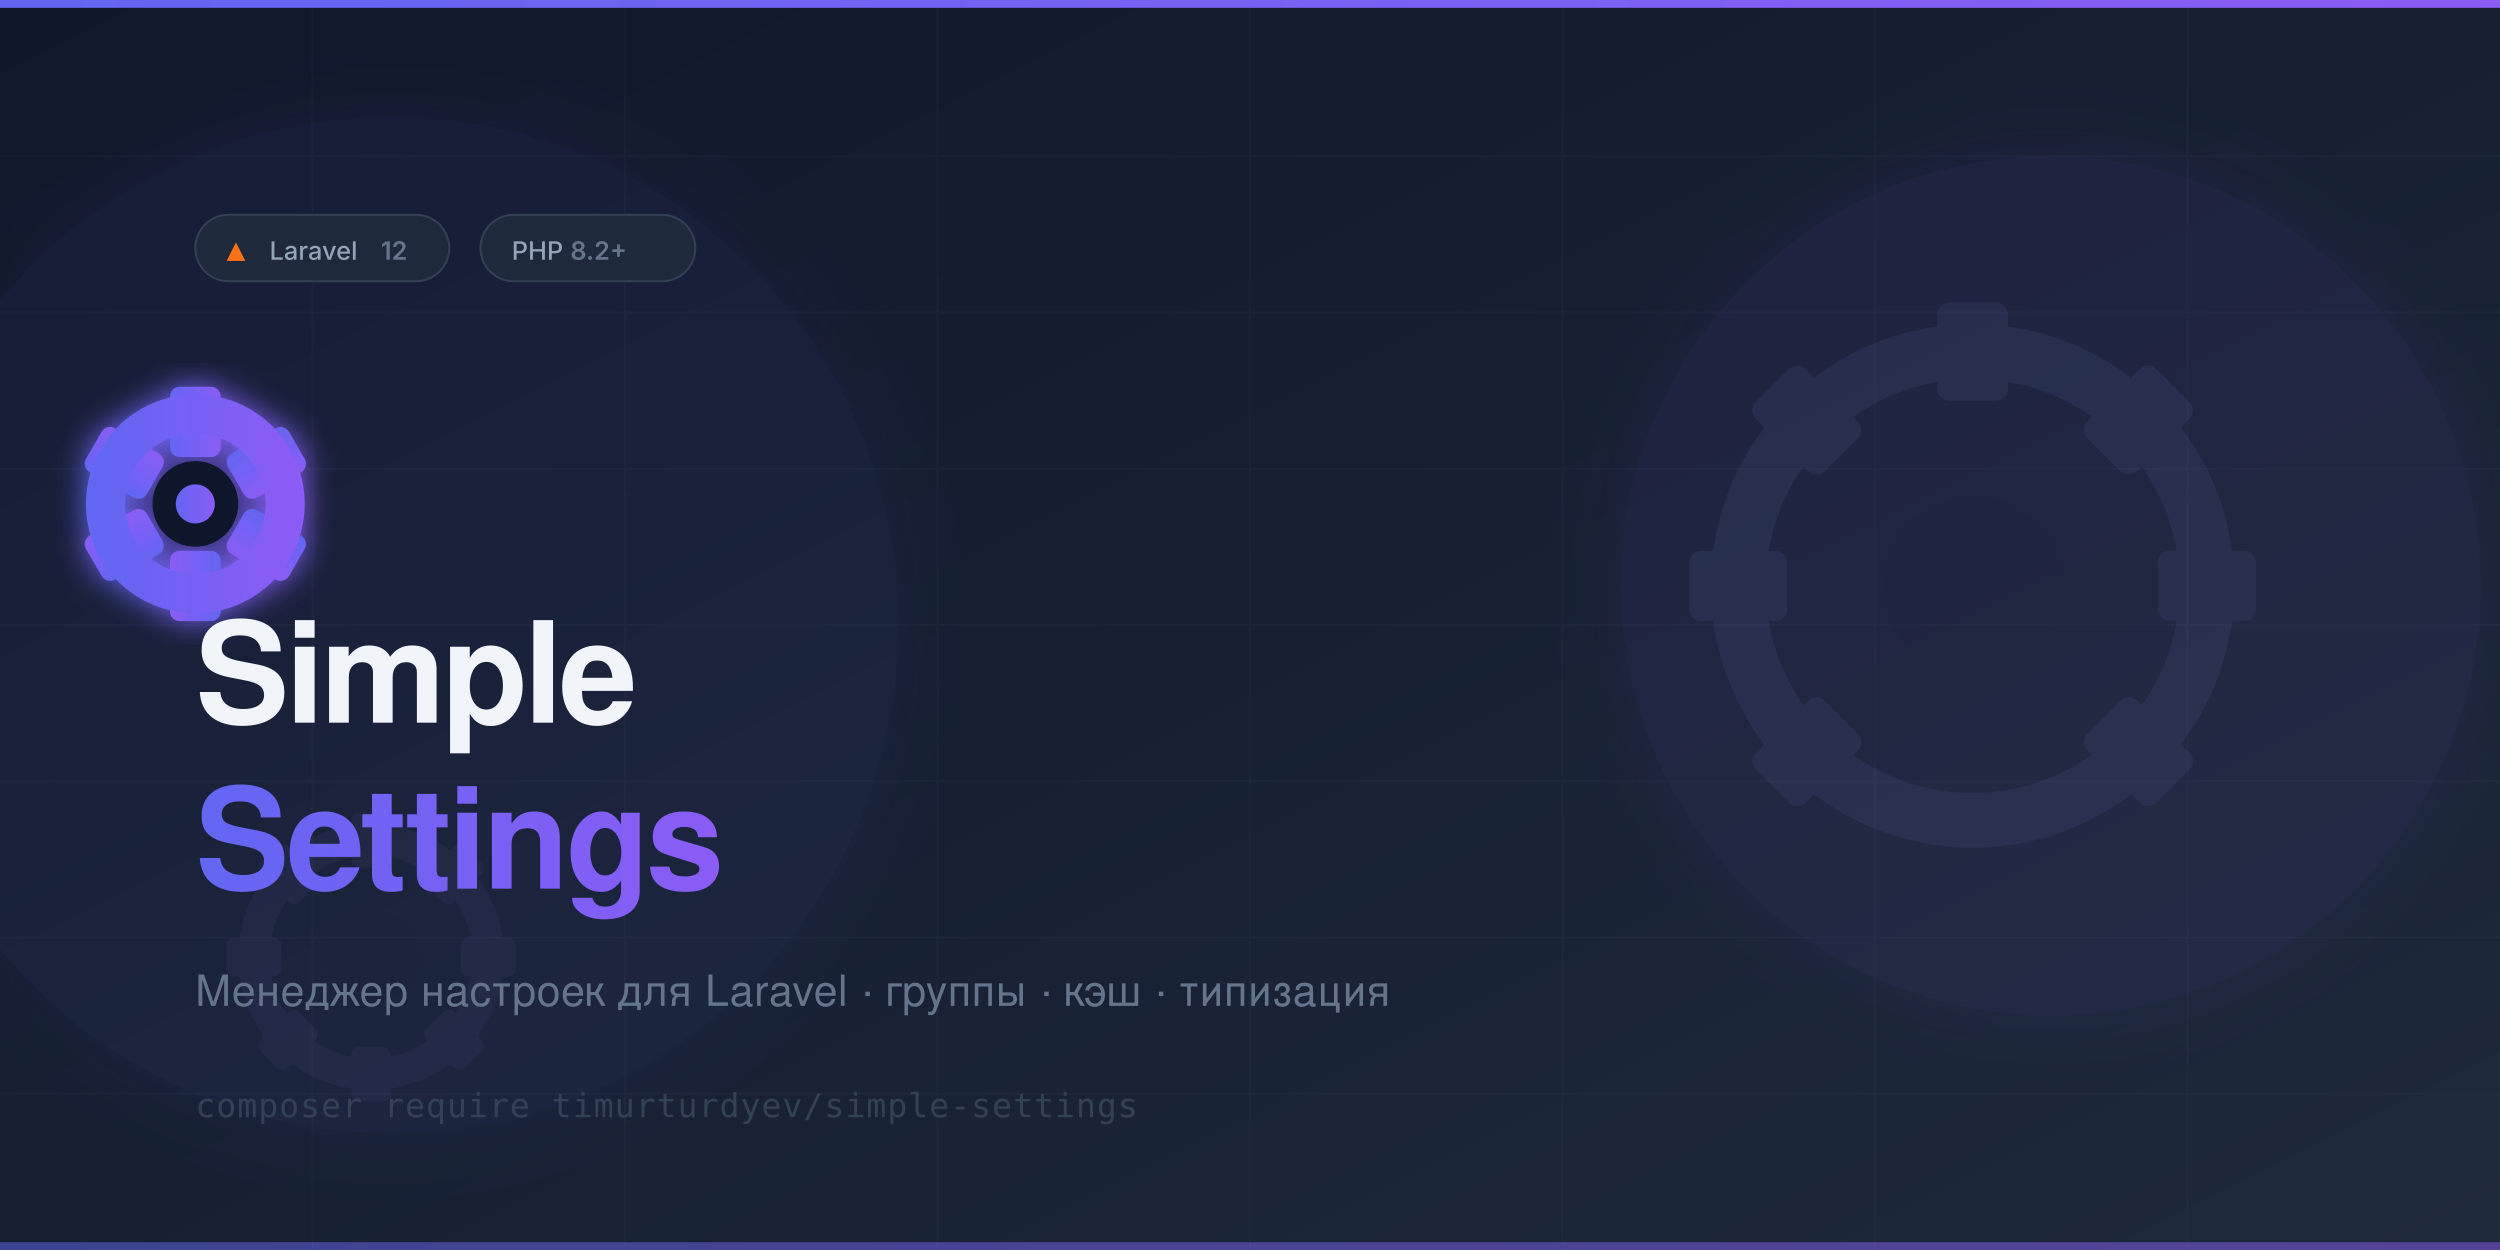
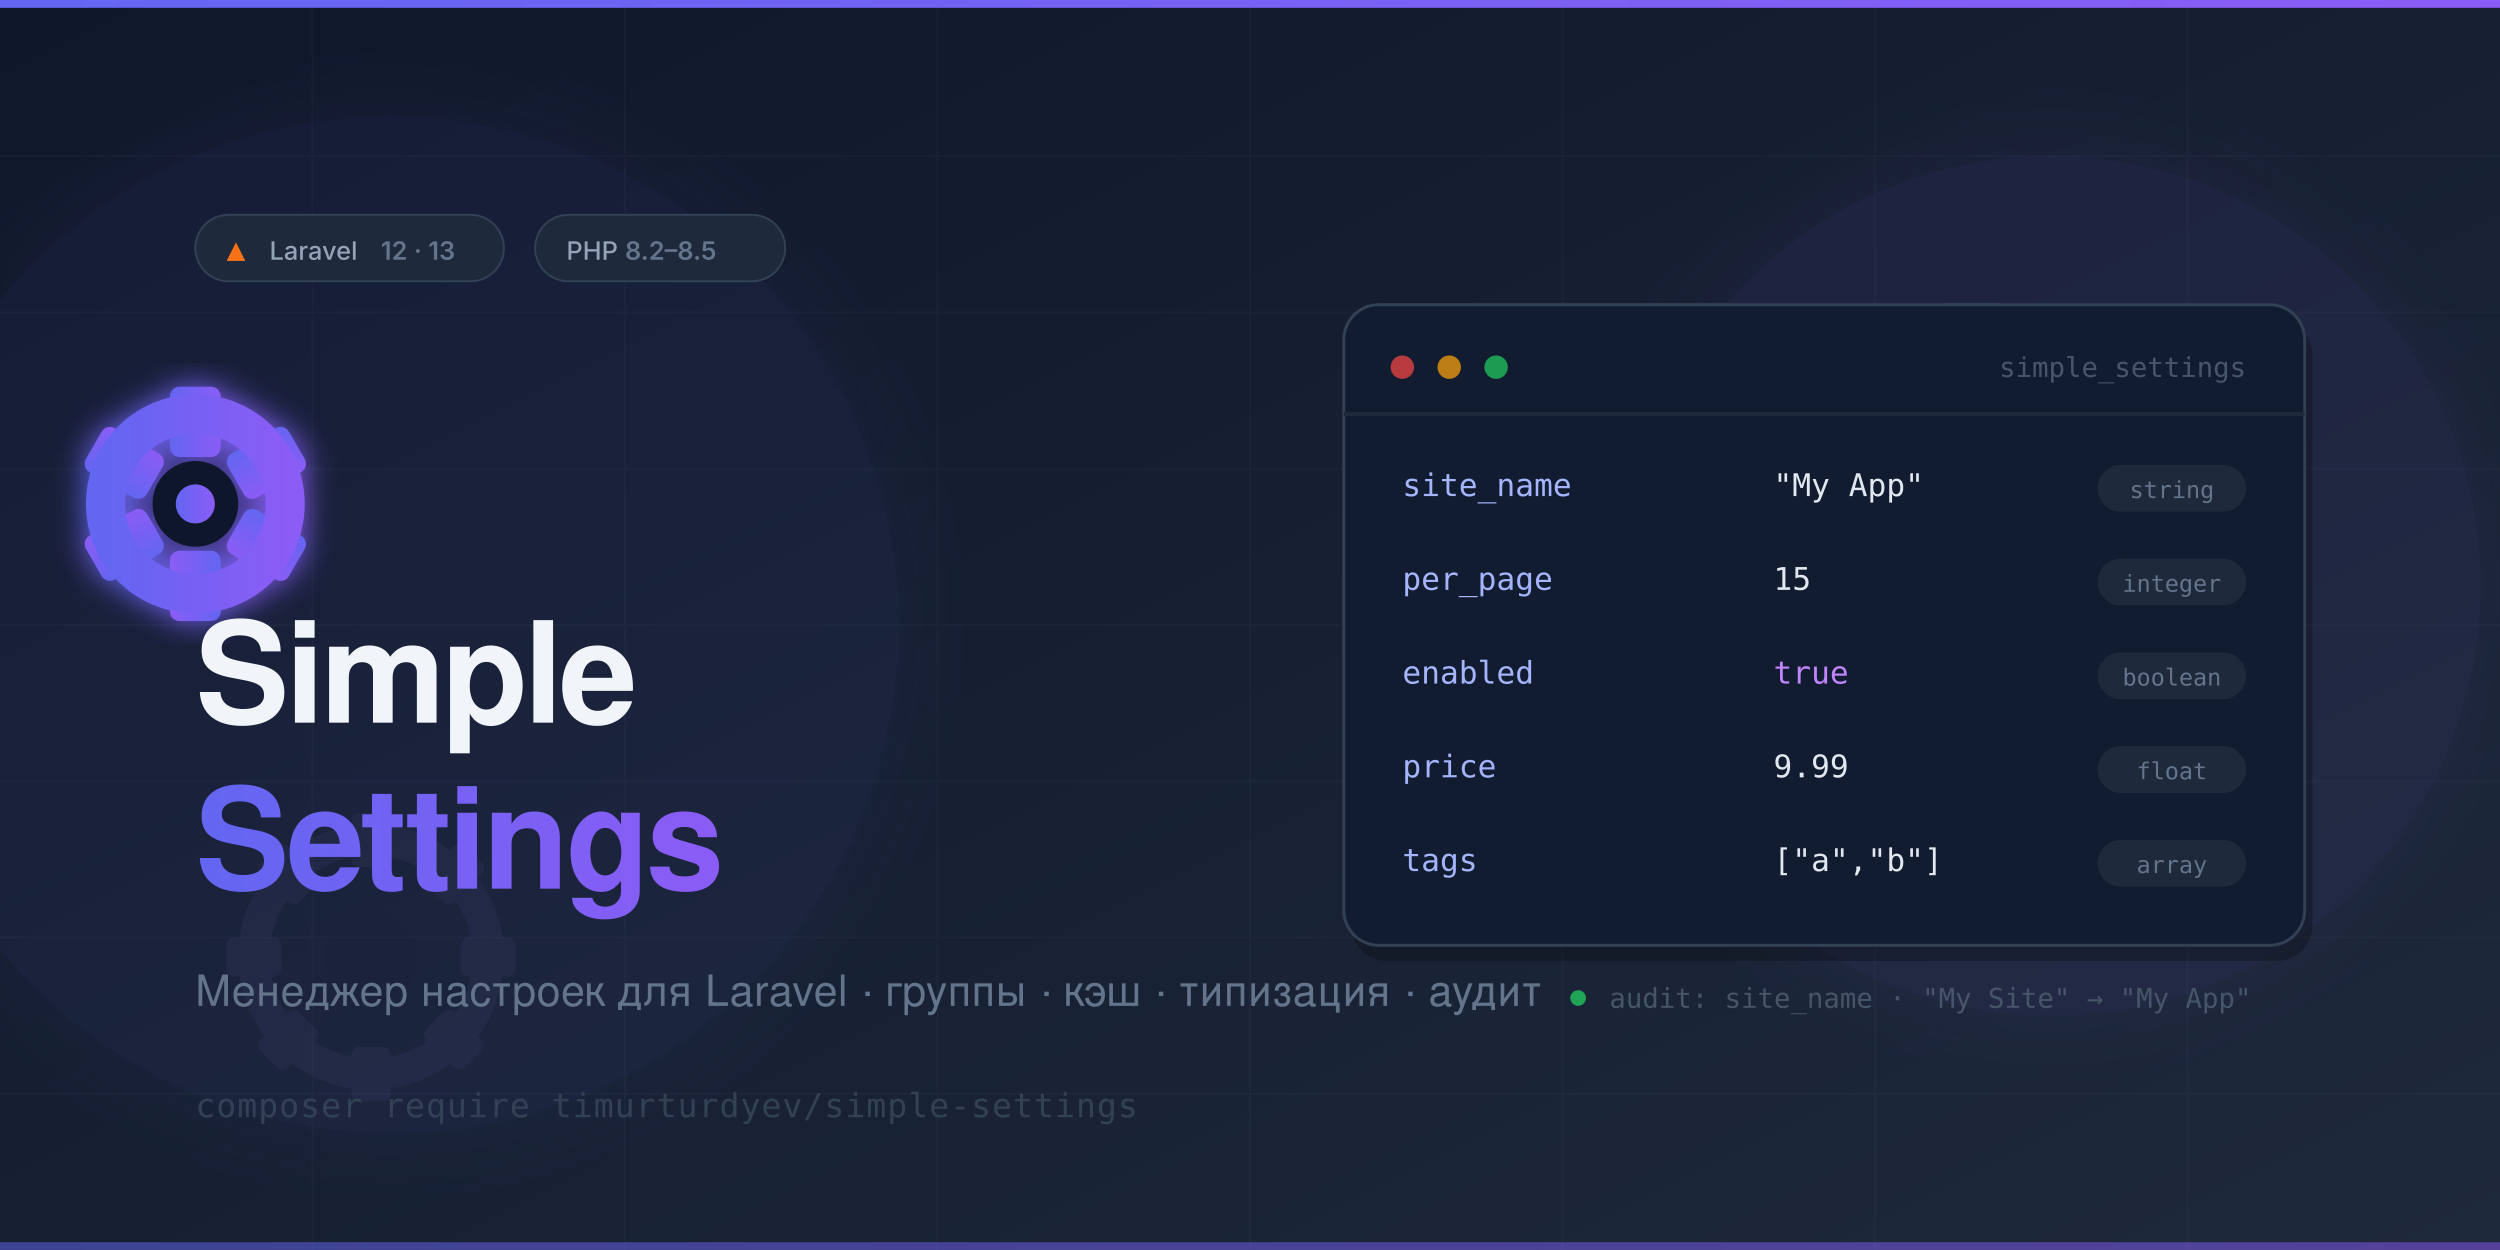
<svg xmlns="http://www.w3.org/2000/svg" viewBox="0 0 1280 640" width="1280" height="640">
  <defs>
    <linearGradient id="bg" x1="0%" y1="0%" x2="100%" y2="100%">
      <stop offset="0%" style="stop-color:#0f172a" />
      <stop offset="100%" style="stop-color:#1e293b" />
    </linearGradient>
    <linearGradient id="accent" x1="0%" y1="0%" x2="100%" y2="0%">
      <stop offset="0%" style="stop-color:#6366f1" />
      <stop offset="100%" style="stop-color:#8b5cf6" />
    </linearGradient>
    <linearGradient id="gearGrad" x1="0%" y1="0%" x2="100%" y2="100%">
      <stop offset="0%" style="stop-color:#6366f1;stop-opacity:0.3" />
      <stop offset="100%" style="stop-color:#8b5cf6;stop-opacity:0.1" />
    </linearGradient>
    <filter id="glow">
      <feGaussianBlur stdDeviation="8" result="blur" />
      <feMerge>
        <feMergeNode in="blur" />
        <feMergeNode in="SourceGraphic" />
      </feMerge>
    </filter>
    <filter id="softglow">
      <feGaussianBlur stdDeviation="20" result="blur" />
      <feMerge>
        <feMergeNode in="blur" />
        <feMergeNode in="SourceGraphic" />
      </feMerge>
    </filter>
  </defs>
  <rect width="1280" height="640" fill="url(#bg)" />
  <g opacity="0.04">
    <line x1="0" y1="80" x2="1280" y2="80" stroke="#94a3b8" stroke-width="1" />
    <line x1="0" y1="160" x2="1280" y2="160" stroke="#94a3b8" stroke-width="1" />
    <line x1="0" y1="240" x2="1280" y2="240" stroke="#94a3b8" stroke-width="1" />
    <line x1="0" y1="320" x2="1280" y2="320" stroke="#94a3b8" stroke-width="1" />
    <line x1="0" y1="400" x2="1280" y2="400" stroke="#94a3b8" stroke-width="1" />
    <line x1="0" y1="480" x2="1280" y2="480" stroke="#94a3b8" stroke-width="1" />
    <line x1="0" y1="560" x2="1280" y2="560" stroke="#94a3b8" stroke-width="1" />
    <line x1="160" y1="0" x2="160" y2="640" stroke="#94a3b8" stroke-width="1" />
    <line x1="320" y1="0" x2="320" y2="640" stroke="#94a3b8" stroke-width="1" />
    <line x1="480" y1="0" x2="480" y2="640" stroke="#94a3b8" stroke-width="1" />
    <line x1="640" y1="0" x2="640" y2="640" stroke="#94a3b8" stroke-width="1" />
    <line x1="800" y1="0" x2="800" y2="640" stroke="#94a3b8" stroke-width="1" />
    <line x1="960" y1="0" x2="960" y2="640" stroke="#94a3b8" stroke-width="1" />
    <line x1="1120" y1="0" x2="1120" y2="640" stroke="#94a3b8" stroke-width="1" />
  </g>
  <ellipse cx="200" cy="320" rx="260" ry="260" fill="#6366f1" opacity="0.06" filter="url(#softglow)" />
  <ellipse cx="1050" cy="300" rx="220" ry="220" fill="#8b5cf6" opacity="0.07" filter="url(#softglow)" />
  <g transform="translate(1010, 300)" opacity="0.07">
    <g>
      <rect x="-18" y="-145" width="36" height="50" rx="6" fill="#a5b4fc" />
      <rect x="-18" y="95" width="36" height="50" rx="6" fill="#a5b4fc" transform="rotate(180, 0, 0)" />
      <rect x="-18" y="-145" width="36" height="50" rx="6" fill="#a5b4fc" transform="rotate(45, 0, 0)" />
      <rect x="-18" y="-145" width="36" height="50" rx="6" fill="#a5b4fc" transform="rotate(90, 0, 0)" />
      <rect x="-18" y="-145" width="36" height="50" rx="6" fill="#a5b4fc" transform="rotate(135, 0, 0)" />
      <rect x="-18" y="-145" width="36" height="50" rx="6" fill="#a5b4fc" transform="rotate(225, 0, 0)" />
      <rect x="-18" y="-145" width="36" height="50" rx="6" fill="#a5b4fc" transform="rotate(270, 0, 0)" />
      <rect x="-18" y="-145" width="36" height="50" rx="6" fill="#a5b4fc" transform="rotate(315, 0, 0)" />
      <circle cx="0" cy="0" r="120" fill="none" stroke="#a5b4fc" stroke-width="28" />
      <circle cx="0" cy="0" r="46" fill="#0f172a" />
    </g>
  </g>
  <g transform="translate(190, 490)" opacity="0.05">
    <rect x="-10" y="-74" width="20" height="28" rx="4" fill="#a5b4fc" />
    <rect x="-10" y="-74" width="20" height="28" rx="4" fill="#a5b4fc" transform="rotate(45,0,0)" />
    <rect x="-10" y="-74" width="20" height="28" rx="4" fill="#a5b4fc" transform="rotate(90,0,0)" />
    <rect x="-10" y="-74" width="20" height="28" rx="4" fill="#a5b4fc" transform="rotate(135,0,0)" />
    <rect x="-10" y="-74" width="20" height="28" rx="4" fill="#a5b4fc" transform="rotate(180,0,0)" />
    <rect x="-10" y="-74" width="20" height="28" rx="4" fill="#a5b4fc" transform="rotate(225,0,0)" />
    <rect x="-10" y="-74" width="20" height="28" rx="4" fill="#a5b4fc" transform="rotate(270,0,0)" />
    <rect x="-10" y="-74" width="20" height="28" rx="4" fill="#a5b4fc" transform="rotate(315,0,0)" />
    <circle cx="0" cy="0" r="60" fill="none" stroke="#a5b4fc" stroke-width="16" />
    <circle cx="0" cy="0" r="24" fill="#0f172a" />
  </g>
+   <g transform="translate(688, 156)">
+     <rect x="4" y="8" width="492" height="328" rx="18" fill="#000000" opacity="0.25" />
+     <rect x="0" y="0" width="492" height="328" rx="18" fill="#111c31" stroke="#334155" stroke-width="1.5" />
+     <circle cx="30" cy="32" r="6" fill="#ef4444" opacity="0.75" />
+     <circle cx="54" cy="32" r="6" fill="#f59e0b" opacity="0.75" />
+     <circle cx="78" cy="32" r="6" fill="#22c55e" opacity="0.75" />
+     <text x="462" y="37" text-anchor="end" font-family="'JetBrains Mono', 'Fira Code', monospace" font-size="14" fill="#475569">simple_settings</text>
+     <line x1="0" y1="56" x2="492" y2="56" stroke="#1e293b" stroke-width="2" />
+     <g font-family="'JetBrains Mono', 'Fira Code', monospace" font-size="16">
+       <text x="30" y="98" fill="#a5b4fc">site_name</text>
+       <text x="220" y="98" fill="#e2e8f0">"My App"</text>
+       <rect x="386" y="82" width="76" height="24" rx="12" fill="#1e293b" />
+       <text x="424" y="99" text-anchor="middle" font-size="12" fill="#64748b">string</text>
+       <text x="30" y="146" fill="#a5b4fc">per_page</text>
+       <text x="220" y="146" fill="#e2e8f0">15</text>
+       <rect x="386" y="130" width="76" height="24" rx="12" fill="#1e293b" />
+       <text x="424" y="147" text-anchor="middle" font-size="12" fill="#64748b">integer</text>
+       <text x="30" y="194" fill="#a5b4fc">enabled</text>
+       <text x="220" y="194" fill="#c084fc">true</text>
+       <rect x="386" y="178" width="76" height="24" rx="12" fill="#1e293b" />
+       <text x="424" y="195" text-anchor="middle" font-size="12" fill="#64748b">boolean</text>
+       <text x="30" y="242" fill="#a5b4fc">price</text>
+       <text x="220" y="242" fill="#e2e8f0">9.99</text>
+       <rect x="386" y="226" width="76" height="24" rx="12" fill="#1e293b" />
+       <text x="424" y="243" text-anchor="middle" font-size="12" fill="#64748b">float</text>
+       <text x="30" y="290" fill="#a5b4fc">tags</text>
+       <text x="220" y="290" fill="#e2e8f0">["a","b"]</text>
+       <rect x="386" y="274" width="76" height="24" rx="12" fill="#1e293b" />
+       <text x="424" y="291" text-anchor="middle" font-size="12" fill="#64748b">array</text>
+     </g>
+   </g>
+   <g transform="translate(800, 516)" font-family="'JetBrains Mono', 'Fira Code', monospace" font-size="14">
+     <circle cx="8" cy="-5" r="4" fill="#22c55e" opacity="0.8" />
+     <text x="24" y="0" fill="#475569">audit: site_name · "My Site" → "My App"</text>
+   </g>
  <rect x="0" y="0" width="1280" height="4" fill="url(#accent)" />
  <g transform="translate(100, 110)">
-     <rect x="0" y="0" width="130" height="34" rx="17" fill="#1e293b" stroke="#334155" stroke-width="1" />
+     <rect x="0" y="0" width="158" height="34" rx="17" fill="#1e293b" stroke="#334155" stroke-width="1" />
    <text x="16" y="23" font-family="monospace" font-size="16" fill="#f97316">▲</text>
    <text x="38" y="23" font-family="-apple-system, BlinkMacSystemFont, 'Segoe UI', sans-serif" font-size="13" font-weight="500" fill="#94a3b8">Laravel</text>
-     <text x="95" y="23" font-family="-apple-system, BlinkMacSystemFont, 'Segoe UI', sans-serif" font-size="13" font-weight="600" fill="#64748b">12</text>
+     <text x="95" y="23" font-family="-apple-system, BlinkMacSystemFont, 'Segoe UI', sans-serif" font-size="13" font-weight="600" fill="#64748b">12 · 13</text>
  </g>
-   <g transform="translate(246, 110)">
-     <rect x="0" y="0" width="110" height="34" rx="17" fill="#1e293b" stroke="#334155" stroke-width="1" />
+   <g transform="translate(274, 110)">
+     <rect x="0" y="0" width="128" height="34" rx="17" fill="#1e293b" stroke="#334155" stroke-width="1" />
    <text x="16" y="23" font-family="-apple-system, BlinkMacSystemFont, 'Segoe UI', sans-serif" font-size="13" font-weight="500" fill="#94a3b8">PHP</text>
-     <text x="46" y="23" font-family="-apple-system, BlinkMacSystemFont, 'Segoe UI', sans-serif" font-size="13" font-weight="600" fill="#64748b">8.2+</text>
+     <text x="46" y="23" font-family="-apple-system, BlinkMacSystemFont, 'Segoe UI', sans-serif" font-size="13" font-weight="600" fill="#64748b">8.2–8.5</text>
  </g>
  <g transform="translate(100, 258)" filter="url(#glow)">
    <rect x="-13" y="-60" width="26" height="36" rx="5" fill="url(#accent)" />
    <rect x="-13" y="-60" width="26" height="36" rx="5" fill="url(#accent)" transform="rotate(60,0,0)" />
    <rect x="-13" y="-60" width="26" height="36" rx="5" fill="url(#accent)" transform="rotate(120,0,0)" />
    <rect x="-13" y="-60" width="26" height="36" rx="5" fill="url(#accent)" transform="rotate(180,0,0)" />
    <rect x="-13" y="-60" width="26" height="36" rx="5" fill="url(#accent)" transform="rotate(240,0,0)" />
    <rect x="-13" y="-60" width="26" height="36" rx="5" fill="url(#accent)" transform="rotate(300,0,0)" />
    <circle cx="0" cy="0" r="46" fill="none" stroke="url(#accent)" stroke-width="20" />
    <circle cx="0" cy="0" r="22" fill="#0f172a" />
    <circle cx="0" cy="0" r="10" fill="url(#accent)" />
  </g>
  <text x="100" y="370" font-family="-apple-system, BlinkMacSystemFont, 'Segoe UI', Helvetica, Arial, sans-serif" font-size="72" font-weight="700" fill="#f1f5f9" letter-spacing="-2">
    Simple
  </text>
  <text x="100" y="455" font-family="-apple-system, BlinkMacSystemFont, 'Segoe UI', Helvetica, Arial, sans-serif" font-size="72" font-weight="700" letter-spacing="-2">
    <tspan fill="url(#accent)">Settings</tspan>
  </text>
  <text x="100" y="515" font-family="-apple-system, BlinkMacSystemFont, 'Segoe UI', Helvetica, Arial, sans-serif" font-size="22" fill="#64748b" letter-spacing="0.3">
-     Менеджер настроек для Laravel · группы · кэш · типизация
+     Менеджер настроек для Laravel · группы · кэш · типизация · аудит
  </text>
  <text x="100" y="572" font-family="'JetBrains Mono', 'Fira Code', 'Cascadia Code', monospace" font-size="17" fill="#334155" letter-spacing="0.5">
    composer require timurturdyev/simple-settings
  </text>
  <rect x="0" y="636" width="1280" height="4" fill="url(#accent)" opacity="0.5" />
</svg>
